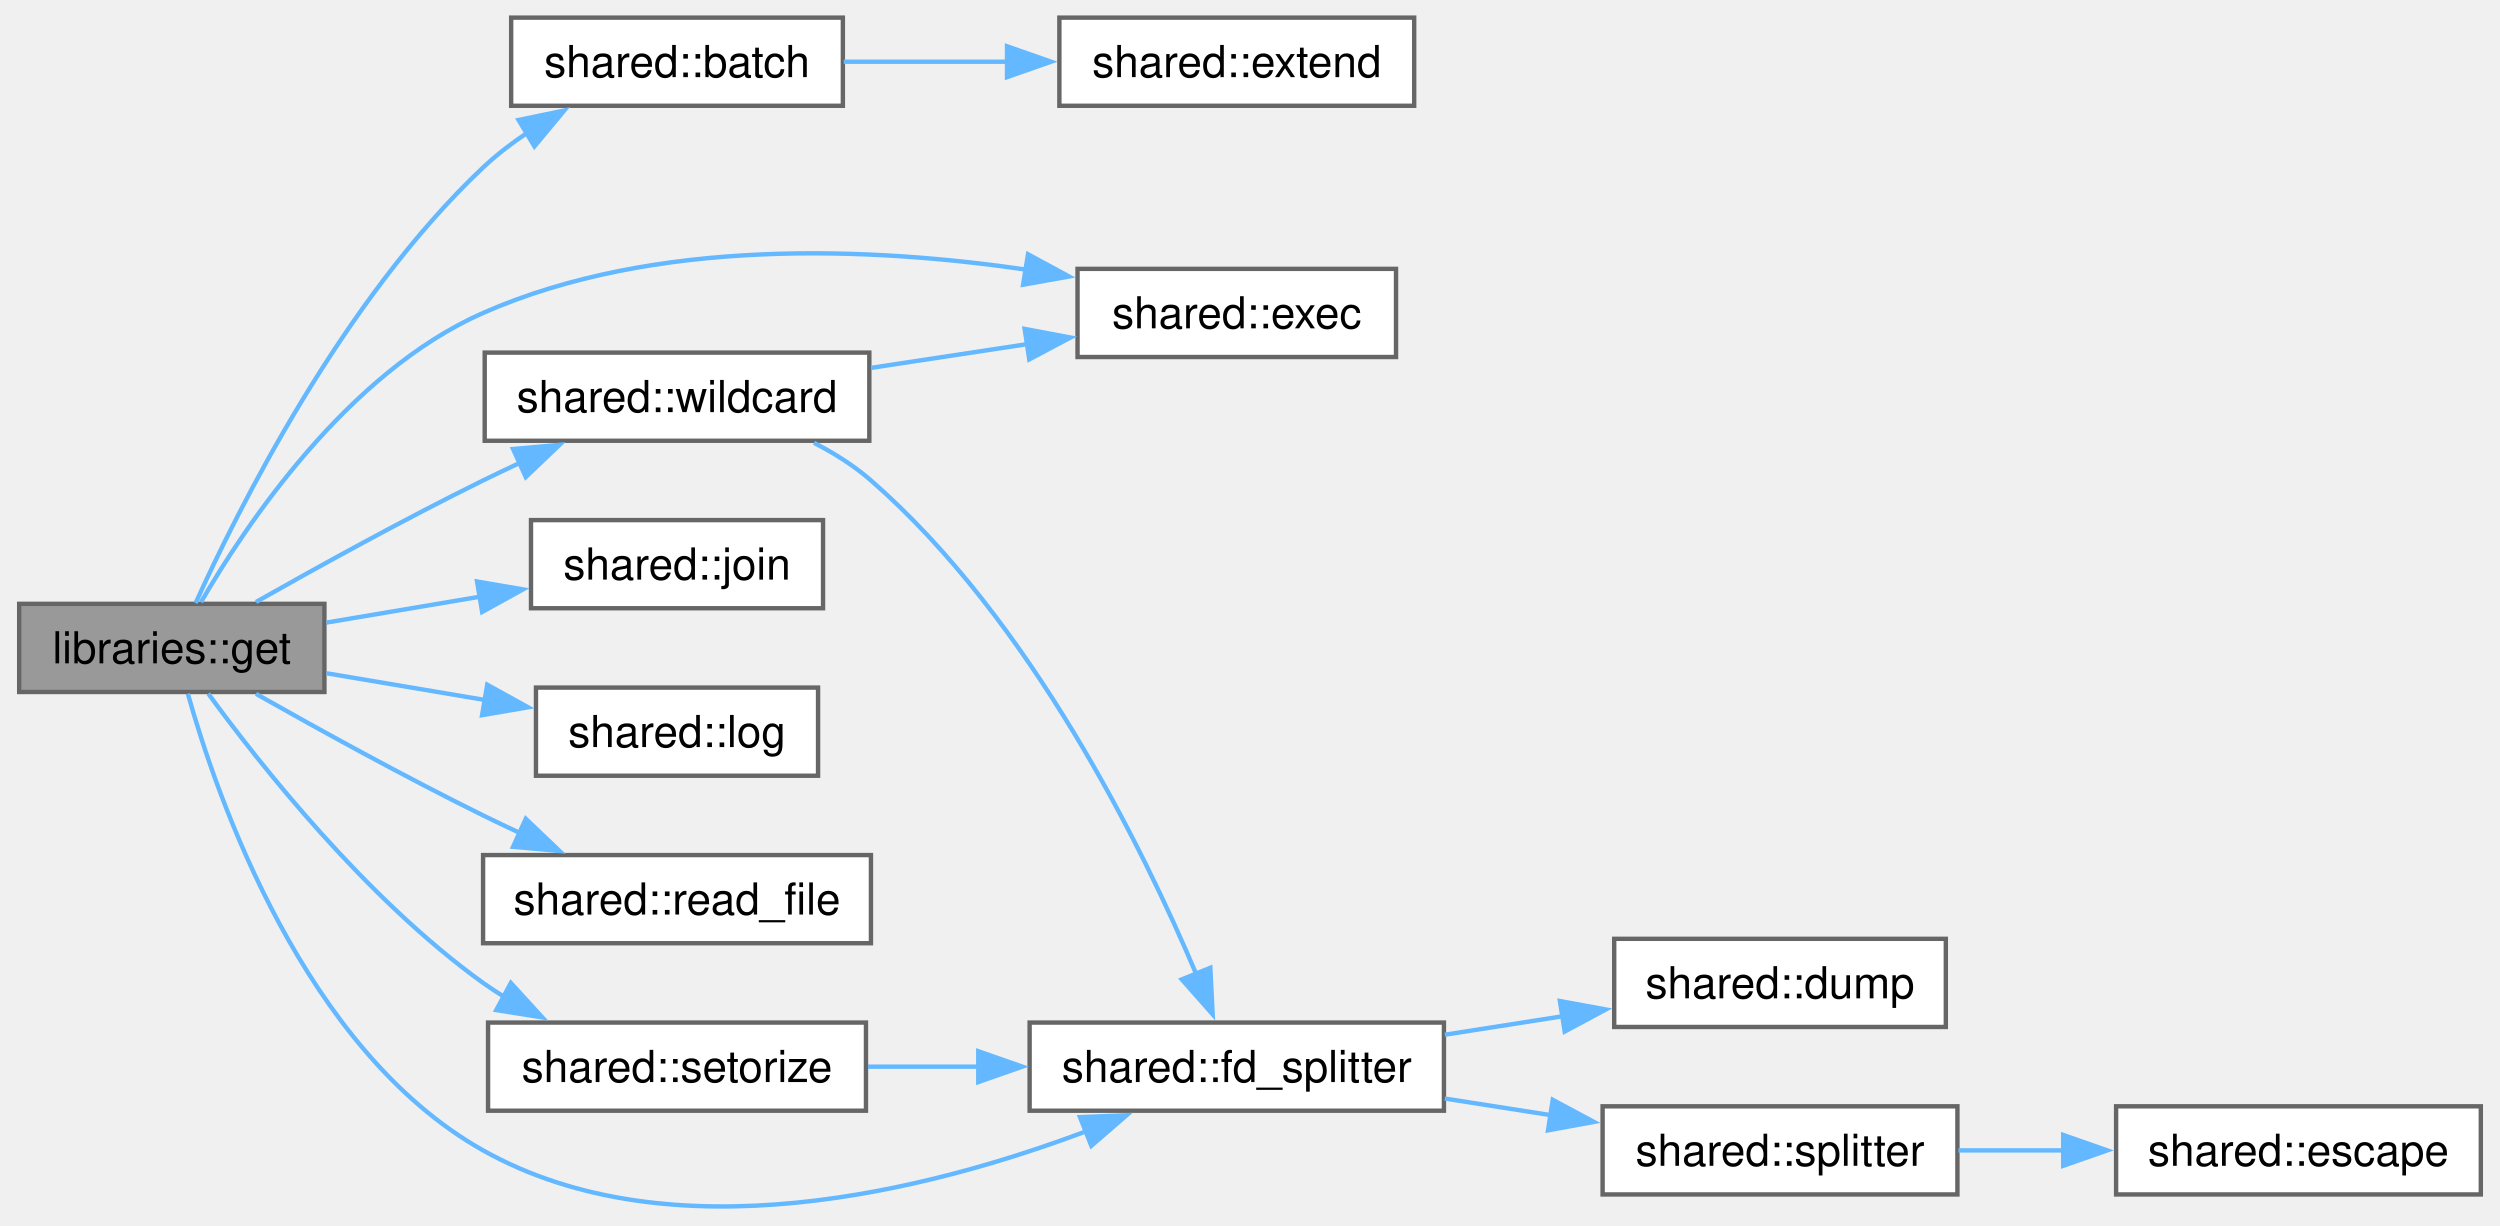
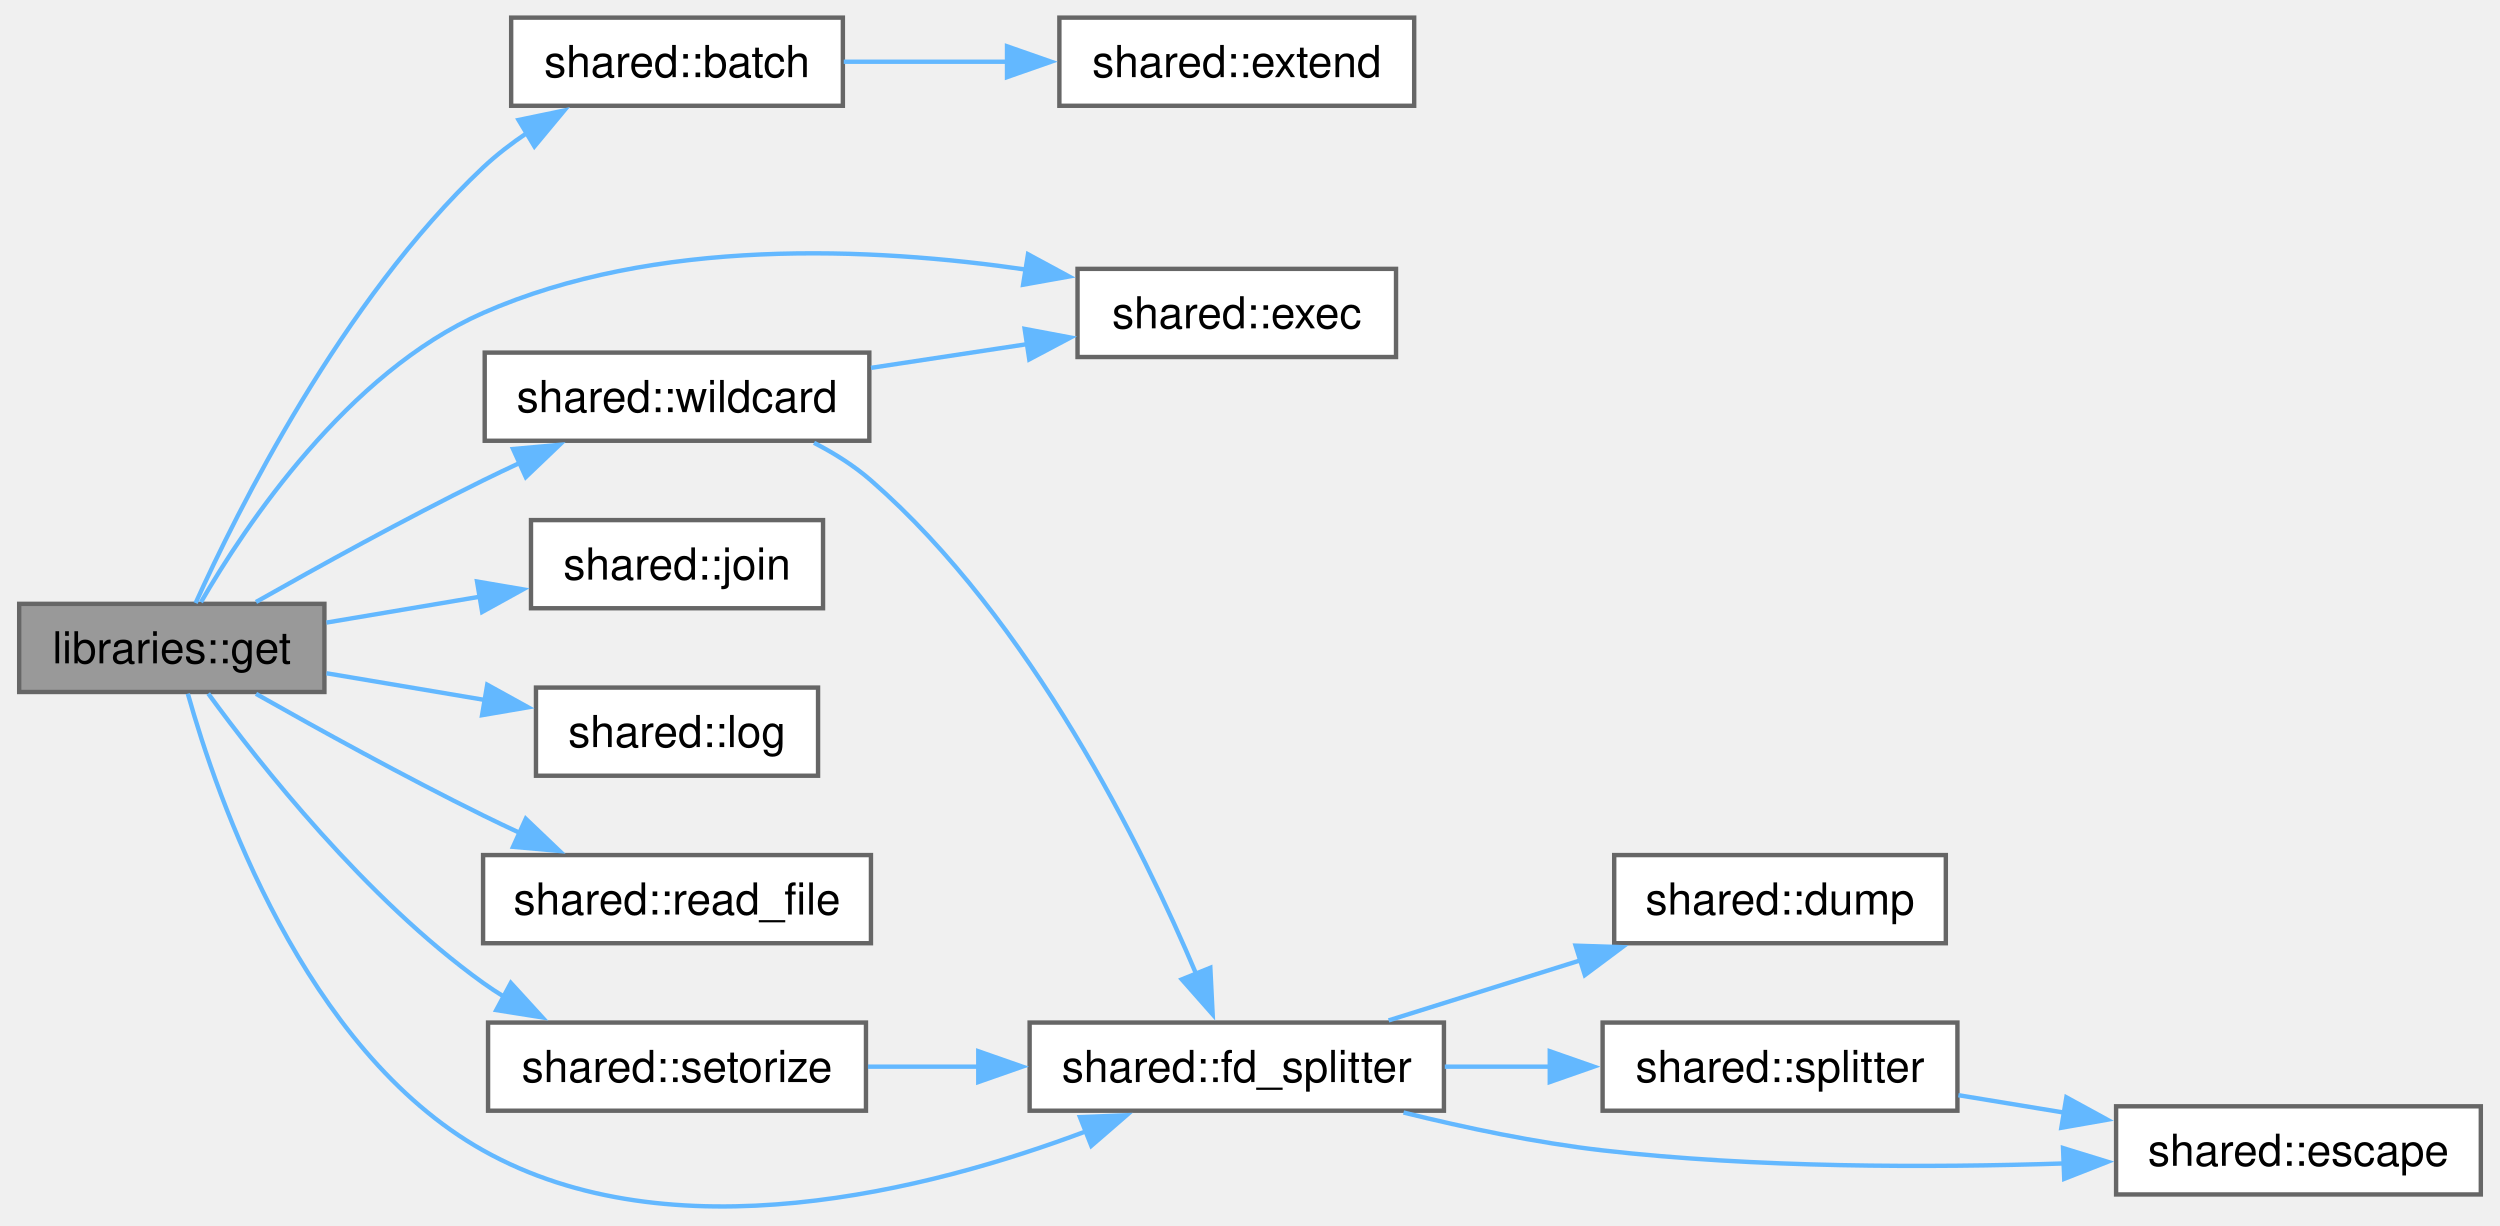
<svg xmlns="http://www.w3.org/2000/svg" xmlns:xlink="http://www.w3.org/1999/xlink" width="567pt" height="278pt" viewBox="0.00 0.00 566.50 278.10">
  <g id="graph0" class="graph" transform="scale(1 1) rotate(0) translate(4 274.1)">
    <g id="Node000001" class="node">
      <g id="a_Node000001">
        <a xlink:title="Recursively resolve all shared-libraries needed by a library.">
          <polygon fill="#999999" stroke="#666666" points="69.25,-137.1 0,-137.1 0,-117.1 69.25,-117.1 69.25,-137.1" />
          <text text-anchor="middle" x="34.62" y="-123.6" font-family="Helvetica,sans-Serif" font-size="10.00">libraries::get</text>
        </a>
      </g>
    </g>
    <g id="Node000002" class="node">
      <g id="a_Node000002">
-         <a xlink:href="namespaceshared.html#a172747218de79644b5c263f15a0da631" target="_top" xlink:title="Batch multiple iterations of an accumulator function together, threaded.">
+         <a xlink:href="namespaceshared.html#a993cd576fb1a43b497dc350728bd8c80" target="_top" xlink:title="Batch multiple iterations of an accumulator function together, threaded.">
          <polygon fill="white" stroke="#666666" points="186.88,-270.1 111.62,-270.1 111.62,-250.1 186.88,-250.1 186.88,-270.1" />
          <text text-anchor="middle" x="149.25" y="-256.6" font-family="Helvetica,sans-Serif" font-size="10.00">shared::batch</text>
        </a>
      </g>
    </g>
    <g id="edge1_Node000001_Node000002" class="edge">
      <g id="a_edge1_Node000001_Node000002">
        <a xlink:title=" ">
          <path fill="none" stroke="#63b8ff" d="M40.03,-137.28C49.42,-158.06 73.22,-205.92 105.25,-236.1 108.29,-238.97 111.74,-241.61 115.33,-244.02" />
          <polygon fill="#63b8ff" stroke="#63b8ff" points="113.3,-246.88 123.67,-249.03 116.9,-240.88 113.3,-246.88" />
        </a>
      </g>
    </g>
    <g id="Node000004" class="node">
      <g id="a_Node000004">
-         <a xlink:href="namespaceshared.html#a585cdabc1b4758c65001d7dd03cb6715" target="_top" xlink:title="Execute stuff.">
+         <a xlink:href="namespaceshared.html#aa381bd3e7caf6ab85ad8d8518fd4adf2" target="_top" xlink:title="Execute stuff.">
          <polygon fill="white" stroke="#666666" points="312.38,-213.1 240.12,-213.1 240.12,-193.1 312.38,-193.1 312.38,-213.1" />
          <text text-anchor="middle" x="276.25" y="-199.6" font-family="Helvetica,sans-Serif" font-size="10.00">shared::exec</text>
        </a>
      </g>
    </g>
    <g id="edge3_Node000001_Node000004" class="edge">
      <g id="a_edge3_Node000001_Node000004">
        <a xlink:title=" ">
          <path fill="none" stroke="#63b8ff" d="M41.24,-137.47C51.34,-154.91 74.46,-189.55 105.25,-203.1 144.25,-220.26 193.33,-218.07 228.72,-212.89" />
          <polygon fill="#63b8ff" stroke="#63b8ff" points="228.88,-216.41 238.2,-211.37 227.77,-209.5 228.88,-216.41" />
        </a>
      </g>
    </g>
    <g id="Node000005" class="node">
      <g id="a_Node000005">
-         <a xlink:href="namespaceshared.html#a3736db9aa00bd9e0a56aeaf1057066c0" target="_top" xlink:title="Split the contents of an FD.">
+         <a xlink:href="namespaceshared.html#a9ed709af90ab0108e5c3a8afdd3e7042" target="_top" xlink:title="Split the contents of an FD.">
          <polygon fill="white" stroke="#666666" points="323.25,-42.1 229.25,-42.1 229.25,-22.1 323.25,-22.1 323.25,-42.1" />
          <text text-anchor="middle" x="276.25" y="-28.6" font-family="Helvetica,sans-Serif" font-size="10.00">shared::fd_splitter</text>
        </a>
      </g>
    </g>
    <g id="edge4_Node000001_Node000005" class="edge">
      <g id="a_edge4_Node000001_Node000005">
        <a xlink:title=" ">
          <path fill="none" stroke="#63b8ff" d="M38.26,-116.73C44.86,-93.18 64.6,-35.91 105.25,-13.1 147.97,10.87 206.21,-3.94 242.24,-17.5" />
          <polygon fill="#63b8ff" stroke="#63b8ff" points="240.67,-20.65 251.26,-21.07 243.25,-14.14 240.67,-20.65" />
        </a>
      </g>
    </g>
    <g id="Node000009" class="node">
      <g id="a_Node000009">
        <a xlink:href="namespaceshared.html#a2f7cb04abbe01ba7193f2d2a6d520355" target="_top" xlink:title="Join a vector into a string.">
          <polygon fill="white" stroke="#666666" points="182.38,-156.1 116.12,-156.1 116.12,-136.1 182.38,-136.1 182.38,-156.1" />
          <text text-anchor="middle" x="149.25" y="-142.6" font-family="Helvetica,sans-Serif" font-size="10.00">shared::join</text>
        </a>
      </g>
    </g>
-     <g id="edge8_Node000001_Node000009" class="edge">
-       <g id="a_edge8_Node000001_Node000009">
+     <g id="edge9_Node000001_Node000009" class="edge">
+       <g id="a_edge9_Node000001_Node000009">
        <a xlink:title=" ">
          <path fill="none" stroke="#63b8ff" d="M69.72,-132.85C80.7,-134.7 93.01,-136.78 104.57,-138.73" />
          <polygon fill="#63b8ff" stroke="#63b8ff" points="103.88,-142.16 114.32,-140.38 105.04,-135.26 103.88,-142.16" />
        </a>
      </g>
    </g>
    <g id="Node000010" class="node">
      <g id="a_Node000010">
        <a xlink:href="namespaceshared.html#a99724c73af55fa92ae29fee700152917" target="_top" xlink:title="Log output to console, if verbose.">
          <polygon fill="white" stroke="#666666" points="181.25,-118.1 117.25,-118.1 117.25,-98.1 181.25,-98.1 181.25,-118.1" />
          <text text-anchor="middle" x="149.25" y="-104.6" font-family="Helvetica,sans-Serif" font-size="10.00">shared::log</text>
        </a>
      </g>
    </g>
-     <g id="edge9_Node000001_Node000010" class="edge">
-       <g id="a_edge9_Node000001_Node000010">
+     <g id="edge10_Node000001_Node000010" class="edge">
+       <g id="a_edge10_Node000001_Node000010">
        <a xlink:title=" ">
          <path fill="none" stroke="#63b8ff" d="M69.72,-121.35C81.1,-119.43 93.93,-117.26 105.86,-115.25" />
          <polygon fill="#63b8ff" stroke="#63b8ff" points="106.19,-118.75 115.46,-113.63 105.02,-111.84 106.19,-118.75" />
        </a>
      </g>
    </g>
    <g id="Node000011" class="node">
      <g id="a_Node000011">
        <a xlink:href="namespaceshared.html#afac154f1bef460ef6f24705f6c033f37" target="_top" xlink:title="Read a file.">
          <polygon fill="white" stroke="#666666" points="193.25,-80.1 105.25,-80.1 105.25,-60.1 193.25,-60.1 193.25,-80.1" />
          <text text-anchor="middle" x="149.25" y="-66.6" font-family="Helvetica,sans-Serif" font-size="10.00">shared::read_file</text>
        </a>
      </g>
    </g>
-     <g id="edge10_Node000001_Node000011" class="edge">
-       <g id="a_edge10_Node000001_Node000011">
+     <g id="edge11_Node000001_Node000011" class="edge">
+       <g id="a_edge11_Node000001_Node000011">
        <a xlink:title=" ">
          <path fill="none" stroke="#63b8ff" d="M53.73,-116.68C67.66,-108.79 87.46,-97.87 105.25,-89.1 107.97,-87.76 110.81,-86.41 113.67,-85.08" />
          <polygon fill="#63b8ff" stroke="#63b8ff" points="114.94,-88.34 122.6,-81.03 112.05,-81.97 114.94,-88.34" />
        </a>
      </g>
    </g>
    <g id="Node000012" class="node">
      <g id="a_Node000012">
        <a xlink:href="namespaceshared.html#a219683cbcfb575bb29797638cadafb7b" target="_top" xlink:title="A Blocking Parser that splits the output into a set.">
          <polygon fill="white" stroke="#666666" points="192.12,-42.1 106.38,-42.1 106.38,-22.1 192.12,-22.1 192.12,-42.1" />
          <text text-anchor="middle" x="149.25" y="-28.6" font-family="Helvetica,sans-Serif" font-size="10.00">shared::setorize</text>
        </a>
      </g>
    </g>
-     <g id="edge11_Node000001_Node000012" class="edge">
-       <g id="a_edge11_Node000001_Node000012">
+     <g id="edge12_Node000001_Node000012" class="edge">
+       <g id="a_edge12_Node000001_Node000012">
        <a xlink:title=" ">
          <path fill="none" stroke="#63b8ff" d="M42.89,-116.74C54.5,-100.83 78.65,-70.2 105.25,-51.1 106.8,-49.99 108.43,-48.92 110.1,-47.9" />
          <polygon fill="#63b8ff" stroke="#63b8ff" points="111.55,-51.09 118.7,-43.27 108.24,-44.93 111.55,-51.09" />
        </a>
      </g>
    </g>
    <g id="Node000013" class="node">
      <g id="a_Node000013">
        <a xlink:href="namespaceshared.html#a6955b6b671ef8b660a0d6ed018712923" target="_top" xlink:title="Resolve wildcard patterns.">
          <polygon fill="white" stroke="#666666" points="192.88,-194.1 105.62,-194.1 105.62,-174.1 192.88,-174.1 192.88,-194.1" />
          <text text-anchor="middle" x="149.25" y="-180.6" font-family="Helvetica,sans-Serif" font-size="10.00">shared::wildcard</text>
        </a>
      </g>
    </g>
-     <g id="edge13_Node000001_Node000013" class="edge">
-       <g id="a_edge13_Node000001_Node000013">
+     <g id="edge14_Node000001_Node000013" class="edge">
+       <g id="a_edge14_Node000001_Node000013">
        <a xlink:title=" ">
          <path fill="none" stroke="#63b8ff" d="M53.73,-137.52C67.66,-145.41 87.46,-156.34 105.25,-165.1 107.97,-166.44 110.81,-167.79 113.67,-169.12" />
          <polygon fill="#63b8ff" stroke="#63b8ff" points="112.05,-172.23 122.6,-173.17 114.94,-165.86 112.05,-172.23" />
        </a>
      </g>
    </g>
    <g id="Node000003" class="node">
      <g id="a_Node000003">
-         <a xlink:href="namespaceshared.html#ab11bf98c12a2bf0ae3adca902e57befd" target="_top" xlink:title="Extend a container in place.">
+         <a xlink:href="namespaceshared.html#a1636cc0cb46e6be8f452dbc1e92a1e28" target="_top" xlink:title="Extend a container in place.">
          <polygon fill="white" stroke="#666666" points="316.5,-270.1 236,-270.1 236,-250.1 316.5,-250.1 316.5,-270.1" />
          <text text-anchor="middle" x="276.25" y="-256.6" font-family="Helvetica,sans-Serif" font-size="10.00">shared::extend</text>
        </a>
      </g>
    </g>
    <g id="edge2_Node000002_Node000003" class="edge">
      <g id="a_edge2_Node000002_Node000003">
        <a xlink:title=" ">
          <path fill="none" stroke="#63b8ff" d="M187.08,-260.1C198.77,-260.1 211.91,-260.1 224.4,-260.1" />
          <polygon fill="#63b8ff" stroke="#63b8ff" points="224.12,-263.6 234.12,-260.1 224.12,-256.6 224.12,-263.6" />
        </a>
      </g>
    </g>
    <g id="Node000006" class="node">
      <g id="a_Node000006">
        <a xlink:href="namespaceshared.html#a80f3b59804700742a5a0c6ea15bf24f9" target="_top" xlink:title="A Blocking Parser that returns the output in a single string.">
-           <polygon fill="white" stroke="#666666" points="437.12,-61.1 361.88,-61.1 361.88,-41.1 437.12,-41.1 437.12,-61.1" />
-           <text text-anchor="middle" x="399.5" y="-47.6" font-family="Helvetica,sans-Serif" font-size="10.00">shared::dump</text>
+           <polygon fill="white" stroke="#666666" points="437.12,-80.1 361.88,-80.1 361.88,-60.1 437.12,-60.1 437.12,-80.1" />
+           <text text-anchor="middle" x="399.5" y="-66.6" font-family="Helvetica,sans-Serif" font-size="10.00">shared::dump</text>
        </a>
      </g>
    </g>
    <g id="edge5_Node000005_Node000006" class="edge">
      <g id="a_edge5_Node000005_Node000006">
        <a xlink:title=" ">
-           <path fill="none" stroke="#63b8ff" d="M323.44,-39.34C332.18,-40.71 341.36,-42.15 350.17,-43.53" />
-           <polygon fill="#63b8ff" stroke="#63b8ff" points="349.56,-46.98 359.98,-45.07 350.65,-40.06 349.56,-46.98" />
+           <path fill="none" stroke="#63b8ff" d="M310.7,-42.59C324.22,-46.82 340.01,-51.77 354.44,-56.29" />
+           <polygon fill="#63b8ff" stroke="#63b8ff" points="353.12,-59.55 363.71,-59.2 355.22,-52.87 353.12,-59.55" />
        </a>
      </g>
    </g>
    <g id="Node000007" class="node">
      <g id="a_Node000007">
-         <a xlink:href="namespaceshared.html#a690cc836408825d804377522d9d99a07" target="_top" xlink:title="Split a string.">
-           <polygon fill="white" stroke="#666666" points="439.75,-23.1 359.25,-23.1 359.25,-3.1 439.75,-3.1 439.75,-23.1" />
-           <text text-anchor="middle" x="399.5" y="-9.6" font-family="Helvetica,sans-Serif" font-size="10.00">shared::splitter</text>
-         </a>
-       </g>
-     </g>
-     <g id="edge6_Node000005_Node000007" class="edge">
-       <g id="a_edge6_Node000005_Node000007">
-         <a xlink:title=" ">
-           <path fill="none" stroke="#63b8ff" d="M323.44,-24.86C331.35,-23.62 339.61,-22.33 347.64,-21.07" />
-           <polygon fill="#63b8ff" stroke="#63b8ff" points="347.94,-24.57 357.28,-19.56 346.86,-17.65 347.94,-24.57" />
-         </a>
-       </g>
-     </g>
-     <g id="Node000008" class="node">
-       <g id="a_Node000008">
        <a xlink:href="namespaceshared.html#a6282d0d8d2ab3f70038d7428729c15ca" target="_top" xlink:title="Escape a string.">
          <polygon fill="white" stroke="#666666" points="558.5,-23.1 475.75,-23.1 475.75,-3.1 558.5,-3.1 558.5,-23.1" />
          <text text-anchor="middle" x="517.12" y="-9.6" font-family="Helvetica,sans-Serif" font-size="10.00">shared::escape</text>
        </a>
      </g>
    </g>
-     <g id="edge7_Node000007_Node000008" class="edge">
-       <g id="a_edge7_Node000007_Node000008">
-         <a xlink:title=" ">
-           <path fill="none" stroke="#63b8ff" d="M439.97,-13.1C447.71,-13.1 455.93,-13.1 464.01,-13.1" />
-           <polygon fill="#63b8ff" stroke="#63b8ff" points="463.75,-16.6 473.75,-13.1 463.75,-9.6 463.75,-16.6" />
-         </a>
-       </g>
-     </g>
-     <g id="edge12_Node000012_Node000005" class="edge">
-       <g id="a_edge12_Node000012_Node000005">
+     <g id="edge6_Node000005_Node000007" class="edge">
+       <g id="a_edge6_Node000005_Node000007">
+         <a xlink:title=" ">
+           <path fill="none" stroke="#63b8ff" d="M314.08,-21.69C328.1,-18.22 344.3,-14.81 359.25,-13.1 394.04,-9.12 433.46,-9.14 464.07,-10.14" />
+           <polygon fill="#63b8ff" stroke="#63b8ff" points="463.71,-13.63 473.84,-10.51 463.98,-6.64 463.71,-13.63" />
+         </a>
+       </g>
+     </g>
+     <g id="Node000008" class="node">
+       <g id="a_Node000008">
+         <a xlink:href="namespaceshared.html#a690cc836408825d804377522d9d99a07" target="_top" xlink:title="Split a string.">
+           <polygon fill="white" stroke="#666666" points="439.75,-42.1 359.25,-42.1 359.25,-22.1 439.75,-22.1 439.75,-42.1" />
+           <text text-anchor="middle" x="399.5" y="-28.6" font-family="Helvetica,sans-Serif" font-size="10.00">shared::splitter</text>
+         </a>
+       </g>
+     </g>
+     <g id="edge7_Node000005_Node000008" class="edge">
+       <g id="a_edge7_Node000005_Node000008">
+         <a xlink:title=" ">
+           <path fill="none" stroke="#63b8ff" d="M323.44,-32.1C331.26,-32.1 339.42,-32.1 347.37,-32.1" />
+           <polygon fill="#63b8ff" stroke="#63b8ff" points="347.26,-35.6 357.26,-32.1 347.26,-28.6 347.26,-35.6" />
+         </a>
+       </g>
+     </g>
+     <g id="edge8_Node000008_Node000007" class="edge">
+       <g id="a_edge8_Node000008_Node000007">
+         <a xlink:title=" ">
+           <path fill="none" stroke="#63b8ff" d="M439.97,-25.62C447.71,-24.34 455.93,-22.99 464.01,-21.66" />
+           <polygon fill="#63b8ff" stroke="#63b8ff" points="464.47,-25.14 473.77,-20.06 463.33,-18.23 464.47,-25.14" />
+         </a>
+       </g>
+     </g>
+     <g id="edge13_Node000012_Node000005" class="edge">
+       <g id="a_edge13_Node000012_Node000005">
        <a xlink:title=" ">
          <path fill="none" stroke="#63b8ff" d="M192.57,-32.1C200.65,-32.1 209.24,-32.1 217.71,-32.1" />
          <polygon fill="#63b8ff" stroke="#63b8ff" points="217.6,-35.6 227.6,-32.1 217.6,-28.6 217.6,-35.6" />
        </a>
      </g>
    </g>
-     <g id="edge14_Node000013_Node000004" class="edge">
-       <g id="a_edge14_Node000013_Node000004">
+     <g id="edge15_Node000013_Node000004" class="edge">
+       <g id="a_edge15_Node000013_Node000004">
        <a xlink:title=" ">
          <path fill="none" stroke="#63b8ff" d="M193.27,-190.64C204.71,-192.38 217.12,-194.26 228.74,-196.03" />
          <polygon fill="#63b8ff" stroke="#63b8ff" points="228.12,-199.48 238.53,-197.52 229.17,-192.56 228.12,-199.48" />
        </a>
      </g>
    </g>
-     <g id="edge15_Node000013_Node000005" class="edge">
-       <g id="a_edge15_Node000013_Node000005">
+     <g id="edge16_Node000013_Node000005" class="edge">
+       <g id="a_edge16_Node000013_Node000005">
        <a xlink:title=" ">
          <path fill="none" stroke="#63b8ff" d="M180.33,-173.63C184.95,-171.26 189.44,-168.43 193.25,-165.1 229.55,-133.45 254.94,-81.73 267.09,-53" />
          <polygon fill="#63b8ff" stroke="#63b8ff" points="270.25,-54.53 270.78,-43.95 263.77,-51.89 270.25,-54.53" />
        </a>
      </g>
    </g>
  </g>
</svg>
